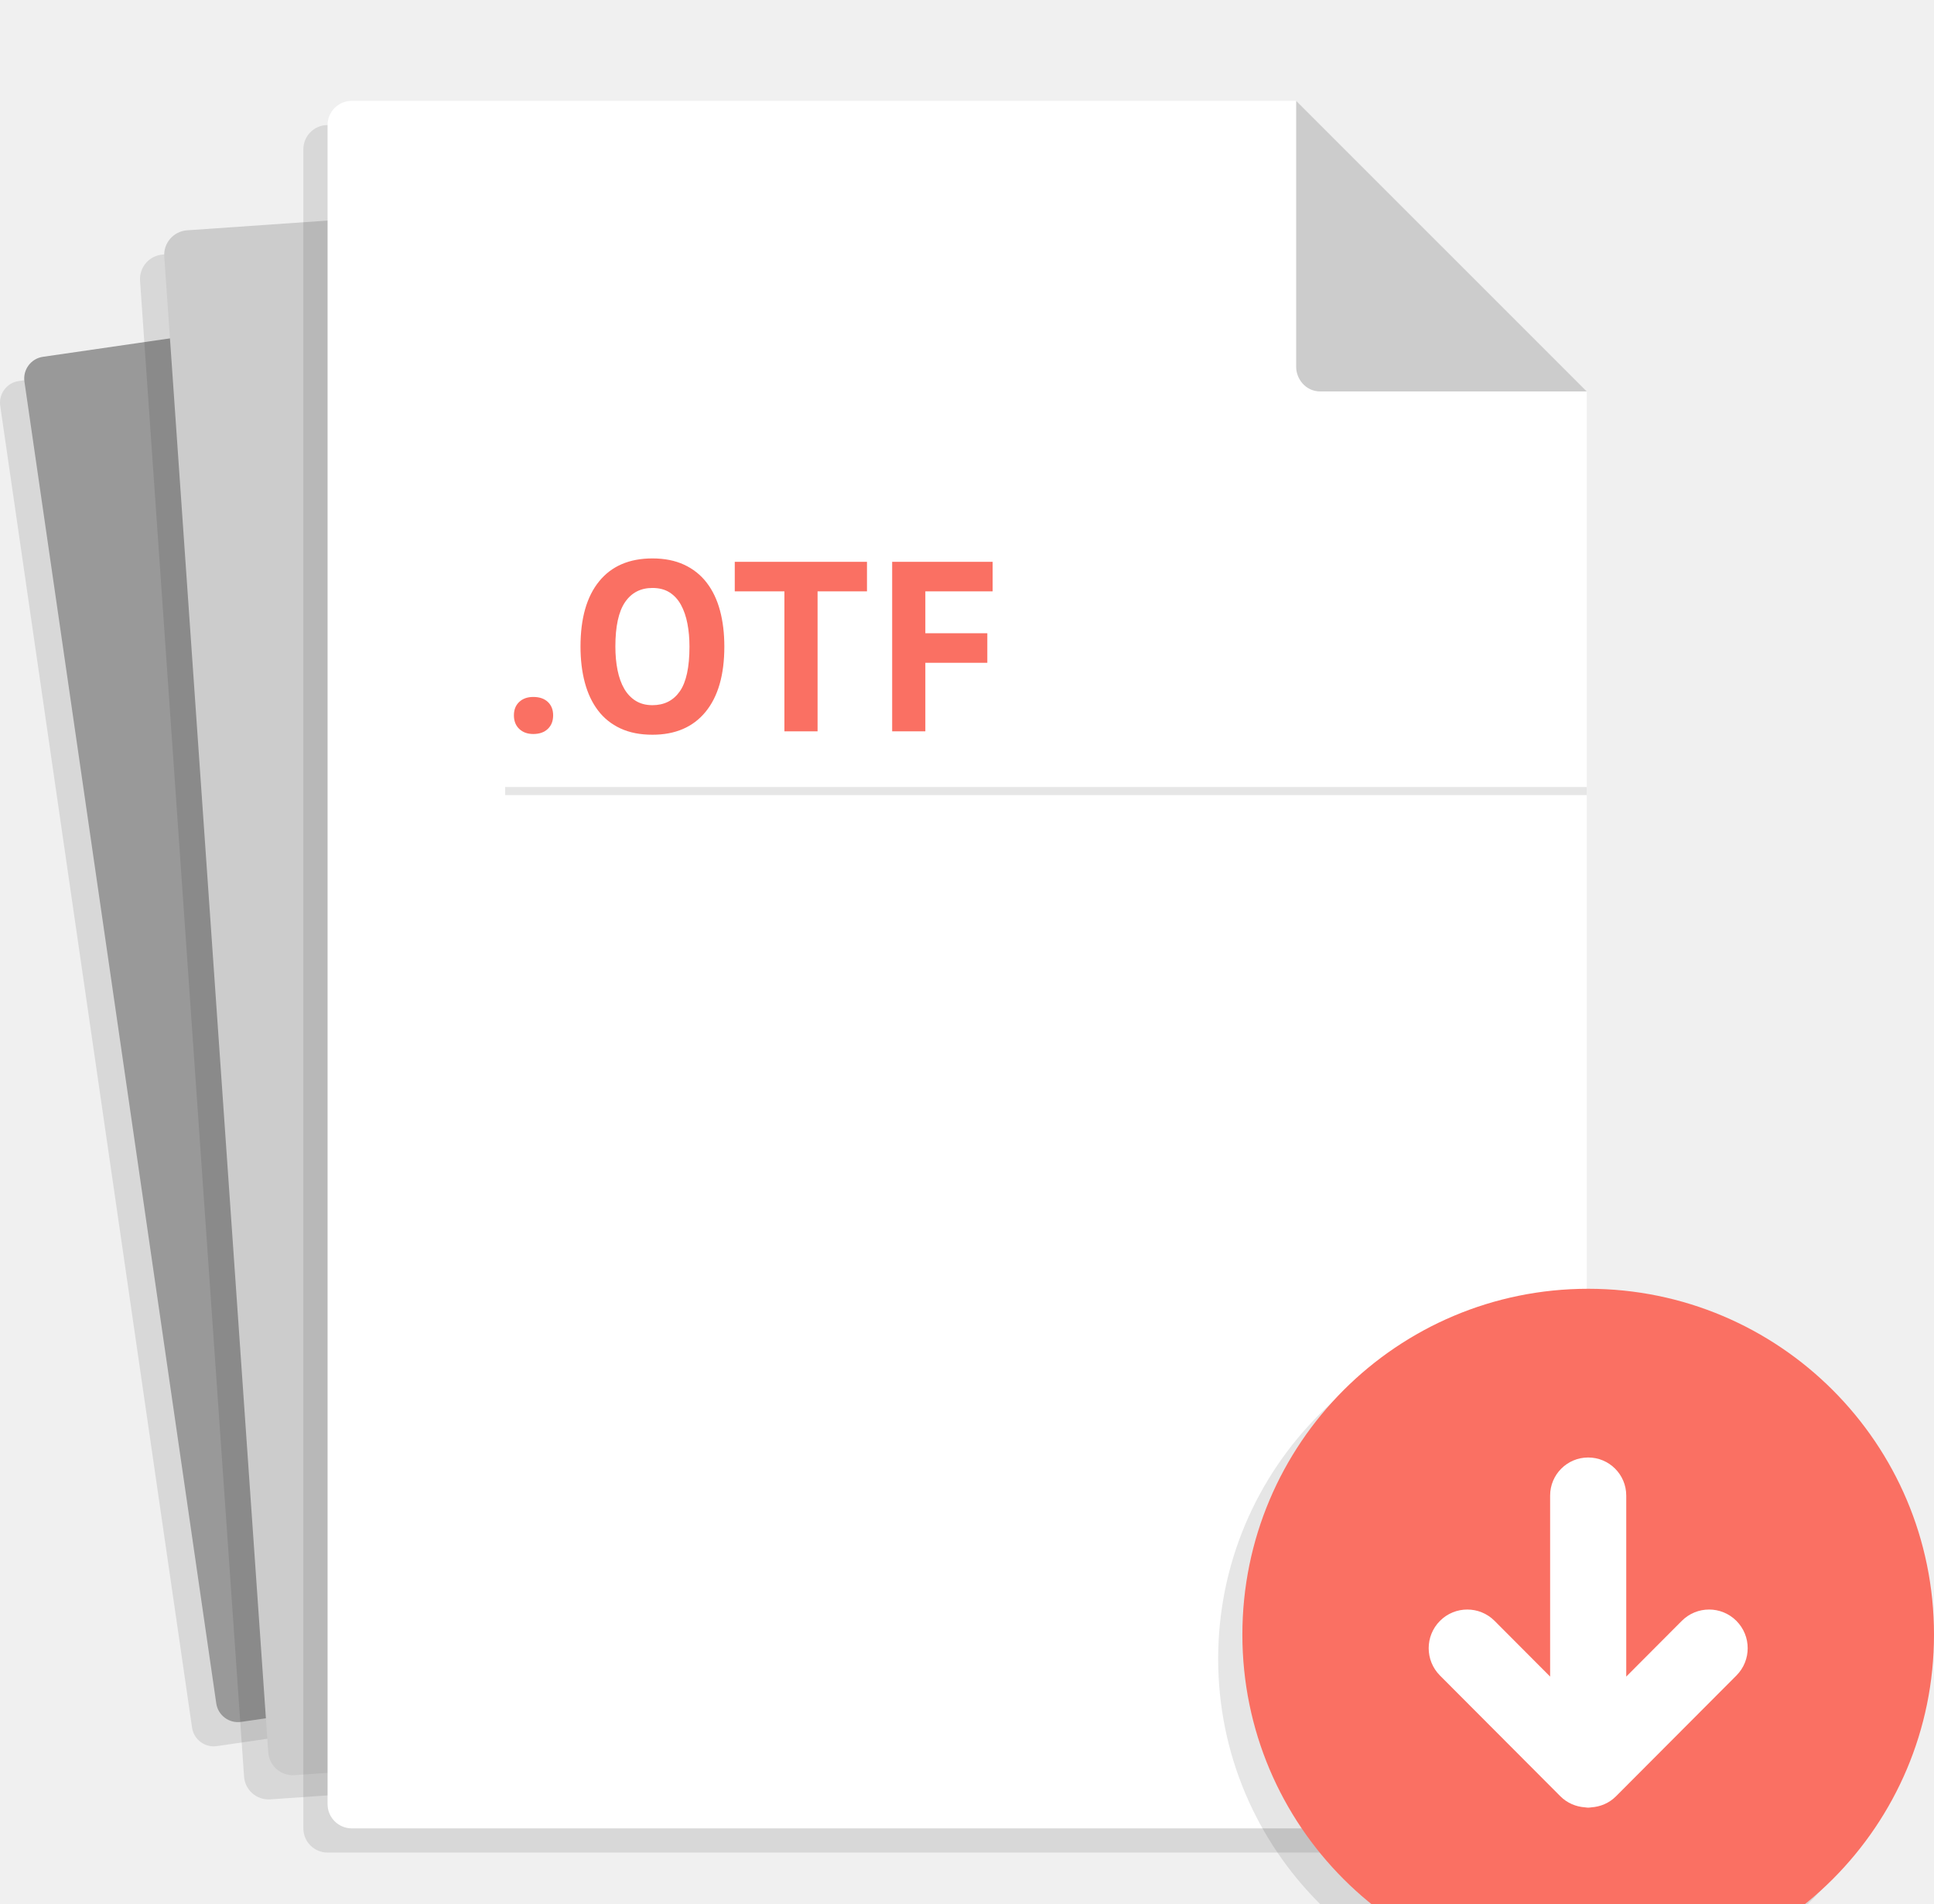
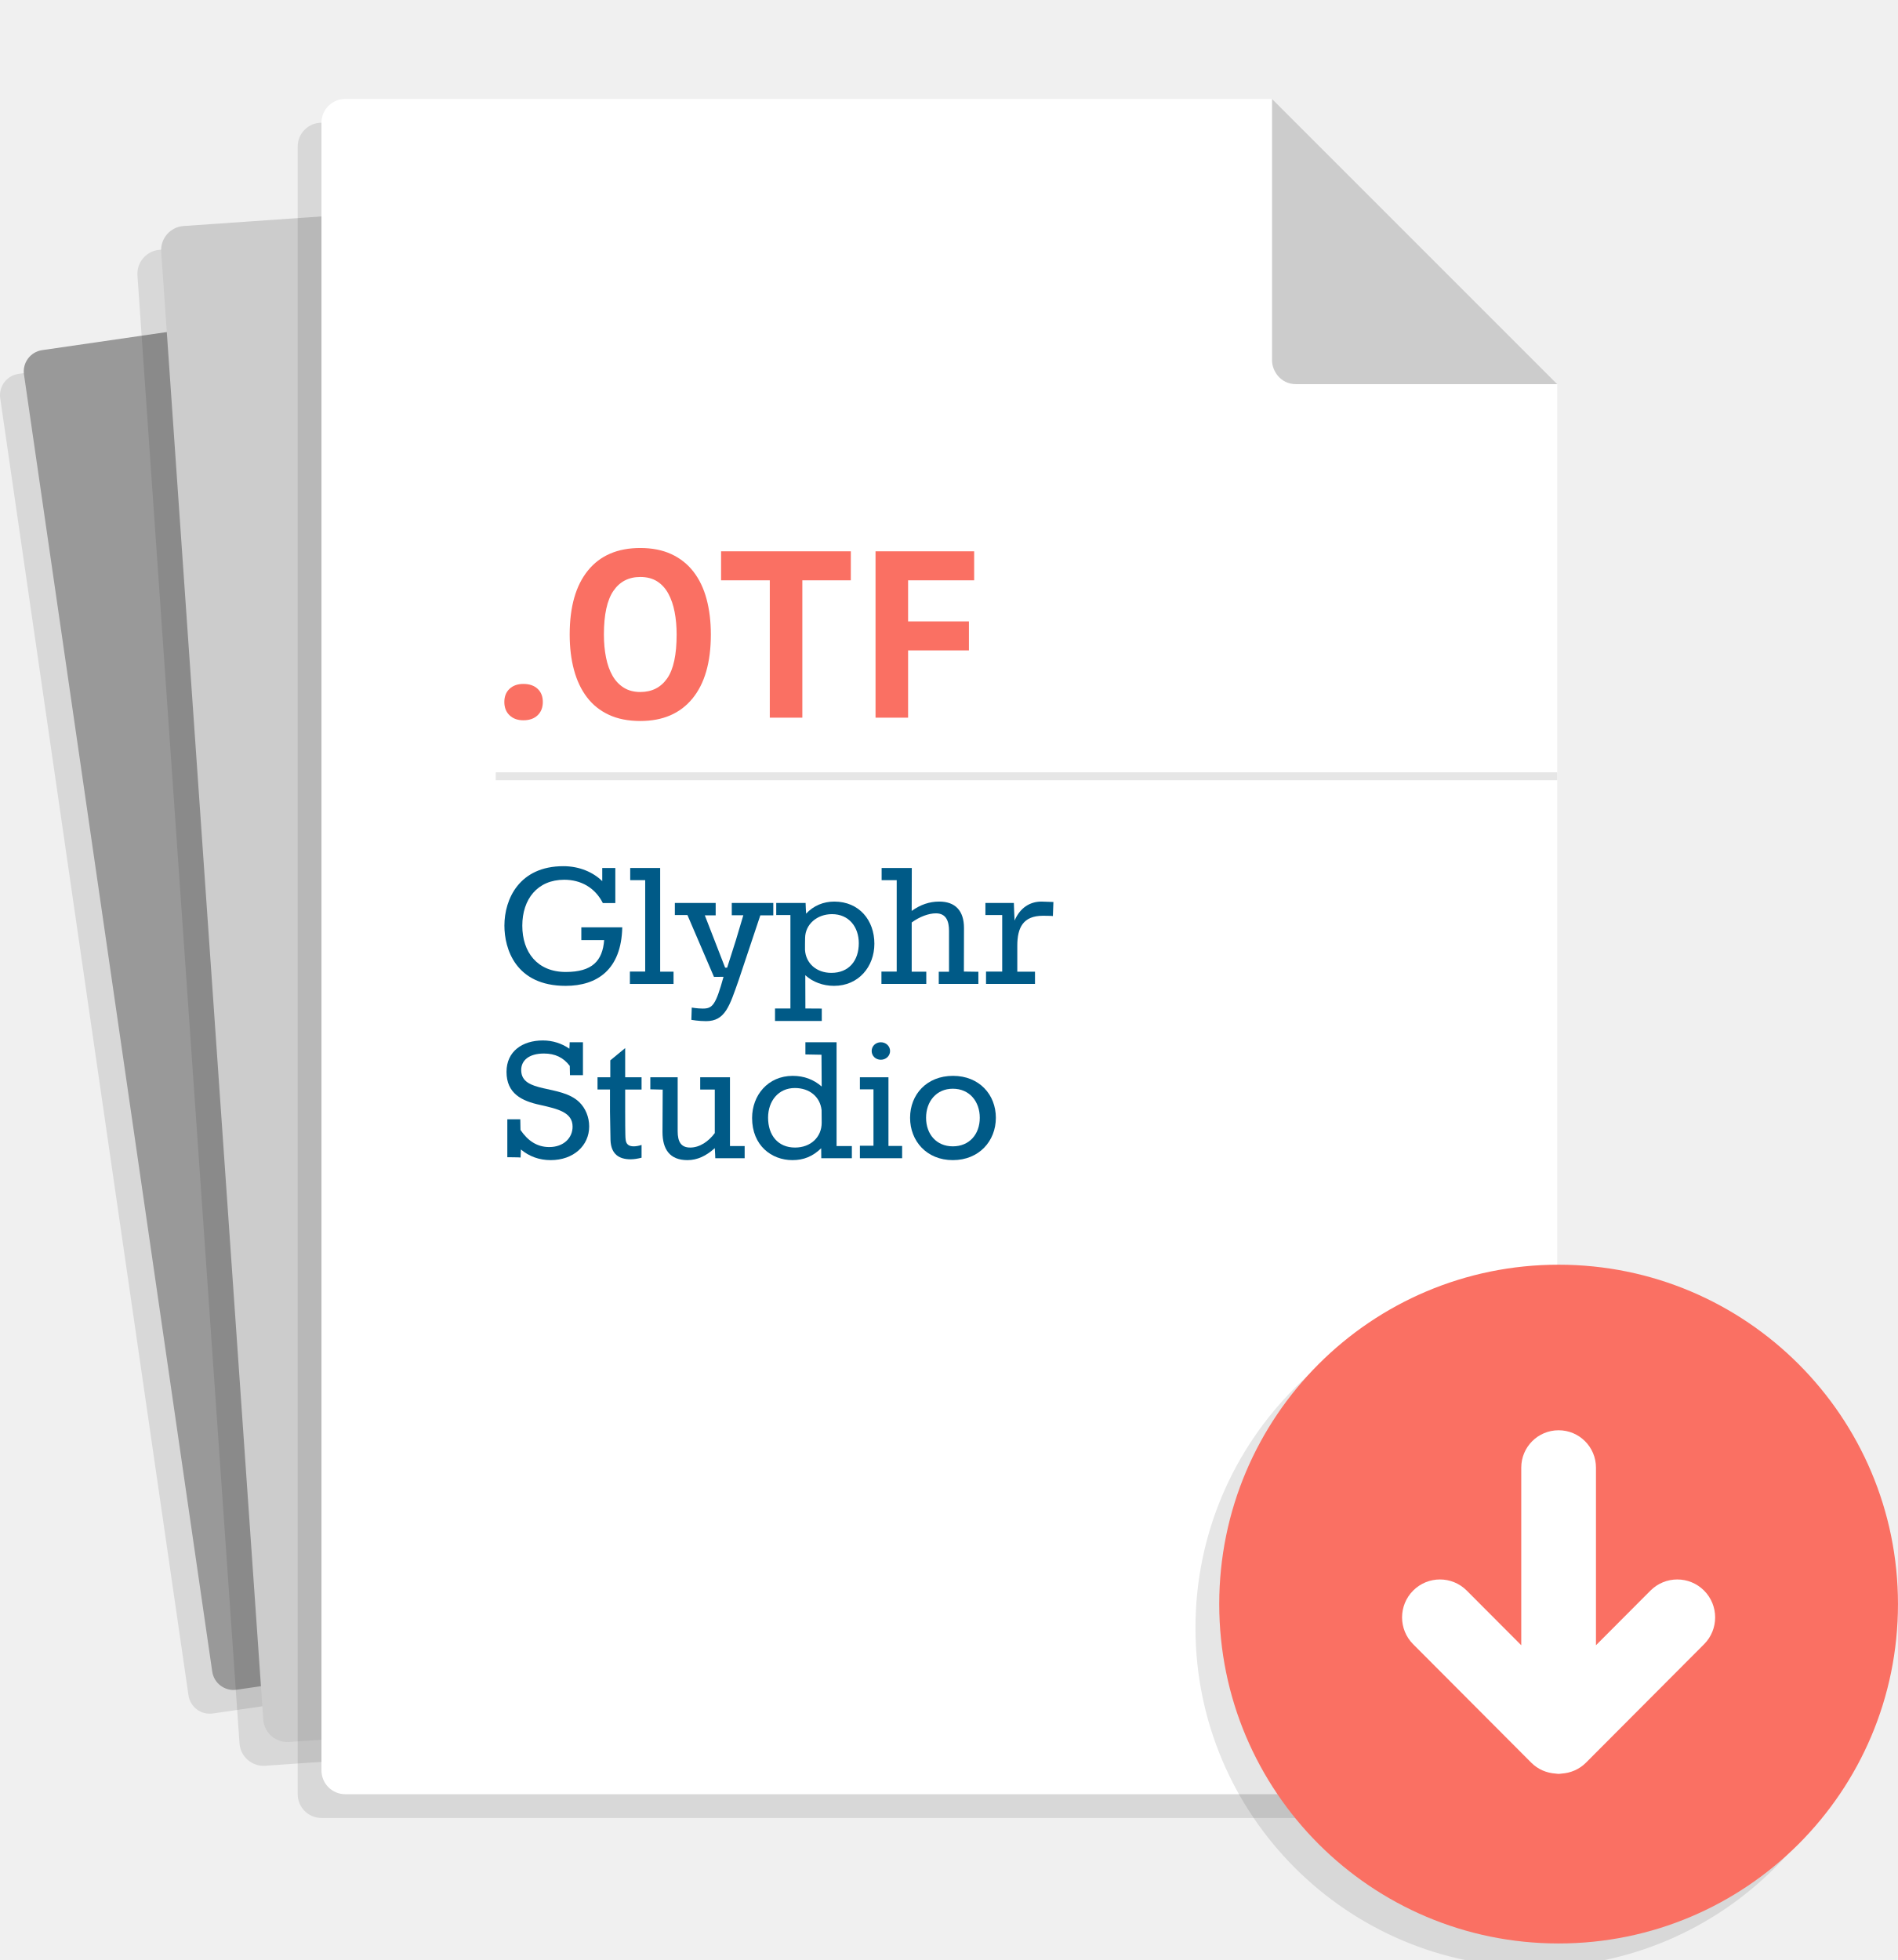
- <svg xmlns="http://www.w3.org/2000/svg" version="1.1" id="Calque_1" x="0px" y="0px" width="239.599px" height="235.842px" viewBox="0 0 239.599 235.842" enable-background="new 0 0 239.599 235.842" xml:space="preserve">
-   <defs id="defs84" />
-   <rect x="-1404.418" y="-242" display="none" fill="#3C3C3B" width="2252" height="1043" id="rect3" />
+ <svg xmlns="http://www.w3.org/2000/svg" version="1.1" id="Calque_1" x="0px" y="0px" width="239.6px" height="247.421px" viewBox="0 0 239.6 247.421" enable-background="new 0 0 239.6 247.421" xml:space="preserve">
+   <rect id="rect3" x="-1404.418" y="-242" display="none" fill="#3C3C3B" width="2252" height="1043" />
  <g id="g5" transform="translate(0,12.49163)">
-     <path enable-background="new    " d="m 136.527,185.155 c 0.215,1.482 -0.812,2.859 -2.295,3.074 L 26.866,203.811 c -1.482,0.215 -2.859,-0.812 -3.074,-2.295 L 0.028,37.782 C -0.187,36.3 0.84,34.923 2.323,34.708 L 109.69,19.126 c 1.482,-0.215 2.859,0.812 3.074,2.295 l 23.763,163.734 z" id="path7" style="opacity:0.1" />
-     <path d="m 139.527,182.155 c 0.215,1.482 -0.812,2.859 -2.295,3.074 L 29.866,200.811 c -1.482,0.215 -2.859,-0.812 -3.074,-2.295 L 3.028,34.782 C 2.813,33.3 3.84,31.923 5.323,31.708 L 112.69,16.126 c 1.482,-0.215 2.859,0.812 3.074,2.295 l 23.763,163.734 z" id="path9" style="fill:#999999" />
-     <path enable-background="new    " d="m 157.814,198.712 c 0.117,1.678 -1.149,3.132 -2.826,3.249 l -121.504,8.448 c -1.678,0.117 -3.132,-1.149 -3.249,-2.826 L 17.351,22.288 C 17.234,20.61 18.5,19.156 20.177,19.039 l 121.504,-8.448 c 1.678,-0.117 3.132,1.149 3.249,2.826 l 12.884,185.295 z" id="path11" style="opacity:0.1" />
-     <path d="m 160.814,195.712 c 0.117,1.678 -1.149,3.132 -2.826,3.249 l -121.504,8.448 c -1.678,0.117 -3.132,-1.149 -3.249,-2.826 L 20.351,19.288 C 20.234,17.61 21.5,16.156 23.177,16.039 L 144.681,7.591 c 1.678,-0.117 3.132,1.149 3.249,2.826 l 12.884,185.295 z" id="path13" style="fill:#cccccc" />
-     <path enable-background="new    " d="m 193.582,39 0,175 c 0,1.657 -1.343,3 -3,3 l -150,0 c -1.657,0 -3,-1.343 -3,-3 l 0,-208 c 0,-1.657 1.343,-3 3,-3 l 117,0" id="path15" style="opacity:0.1" />
-     <path d="m 196.582,36 0,175 c 0,1.657 -1.343,3 -3,3 l -150,0 c -1.657,0 -3,-1.343 -3,-3 l 0,-208 c 0,-1.657 1.343,-3 3,-3 l 117,0" id="path17" style="fill:#ffffff" />
-     <rect x="62.407" y="57.103" width="112.35" height="158.388" id="rect19" style="fill:none" />
-     <g enable-background="new    " id="g21">
-       <path d="m 63.667,76.123 c 0,-0.699 0.22,-1.254 0.66,-1.664 0.44,-0.41 1.02,-0.615 1.74,-0.615 0.76,0 1.36,0.205 1.8,0.615 0.44,0.41 0.66,0.965 0.66,1.664 0,0.701 -0.22,1.261 -0.66,1.681 -0.44,0.42 -1.04,0.63 -1.8,0.63 -0.72,0 -1.3,-0.21 -1.74,-0.63 -0.44,-0.42 -0.66,-0.98 -0.66,-1.681 z" id="path23" style="fill:#fa7063" />
-       <path d="m 71.917,67.604 c 0,-3.5 0.77,-6.195 2.31,-8.085 1.54,-1.89 3.739,-2.835 6.6,-2.835 1.5,0 2.81,0.26 3.93,0.78 1.12,0.52 2.05,1.26 2.79,2.22 0.74,0.96 1.29,2.11 1.65,3.45 0.36,1.34 0.54,2.83 0.54,4.47 0,3.5 -0.775,6.195 -2.325,8.085 -1.55,1.89 -3.745,2.835 -6.585,2.835 -1.52,0 -2.84,-0.26 -3.96,-0.78 -1.12,-0.52 -2.045,-1.26 -2.775,-2.22 -0.73,-0.96 -1.275,-2.109 -1.635,-3.45 -0.36,-1.341 -0.54,-2.83 -0.54,-4.47 z m 4.32,0 c 0,1.061 0.09,2.035 0.27,2.925 0.18,0.891 0.455,1.655 0.825,2.295 0.37,0.641 0.845,1.141 1.425,1.5 0.58,0.36 1.27,0.54 2.07,0.54 1.46,0 2.59,-0.569 3.39,-1.71 0.8,-1.14 1.2,-2.989 1.2,-5.55 0,-1.02 -0.085,-1.97 -0.255,-2.85 -0.17,-0.88 -0.435,-1.65 -0.795,-2.311 -0.36,-0.66 -0.83,-1.175 -1.41,-1.545 -0.581,-0.37 -1.29,-0.555 -2.13,-0.555 -1.46,0 -2.59,0.585 -3.39,1.755 -0.8,1.171 -1.2,3.006 -1.2,5.506 z" id="path25" style="fill:#fa7063" />
-       <path d="m 107.407,60.764 -6.12,0 0,17.34 -4.109,0 0,-17.34 -6.15,0 0,-3.66 16.38,0 0,3.66 z" id="path27" style="fill:#fa7063" />
-       <path d="m 110.527,57.104 12.45,0 0,3.66 -8.339,0 0,5.189 7.679,0 0,3.66 -7.679,0 0,8.49 -4.11,0 0,-20.999 z" id="path29" style="fill:#fa7063" />
+     <path id="path7" opacity="0.1" enable-background="new    " d="M136.527,185.154   c0.216,1.481-0.812,2.858-2.295,3.074L26.866,203.811c-1.482,0.215-2.859-0.812-3.074-2.295L0.028,37.782   c-0.215-1.482,0.812-2.859,2.295-3.074L109.69,19.126c1.481-0.215,2.858,0.812,3.074,2.295L136.527,185.154L136.527,185.154z" />
+     <path id="path9" fill="#999999" d="M139.527,182.154c0.216,1.481-0.812,2.858-2.295,3.074   L29.866,200.811c-1.482,0.215-2.859-0.812-3.074-2.295L3.028,34.782C2.813,33.3,3.84,31.923,5.323,31.708L112.69,16.126   c1.481-0.215,2.858,0.812,3.074,2.295L139.527,182.154L139.527,182.154z" />
+     <path id="path11" opacity="0.1" enable-background="new    " d="M157.814,198.712   c0.117,1.679-1.148,3.131-2.826,3.248l-121.504,8.45c-1.678,0.115-3.132-1.15-3.249-2.826L17.351,22.288   c-0.117-1.678,1.148-3.132,2.826-3.249l121.504-8.448c1.678-0.117,3.132,1.149,3.249,2.826L157.814,198.712z" />
+     <path id="path13" fill="#CCCCCC" d="M160.814,195.712c0.117,1.679-1.148,3.131-2.826,3.248   l-121.504,8.45c-1.678,0.115-3.132-1.15-3.249-2.826L20.351,19.288c-0.117-1.678,1.148-3.132,2.826-3.249l121.504-8.448   c1.678-0.117,3.132,1.149,3.249,2.826L160.814,195.712z" />
+     <path id="path15" opacity="0.1" enable-background="new    " d="M193.582,39v175   c0,1.656-1.344,3-3,3h-150c-1.657,0-3-1.344-3-3V6c0-1.657,1.343-3,3-3h117" />
+     <path id="path17" fill="#FFFFFF" d="M196.582,36v175c0,1.656-1.344,3-3,3h-150   c-1.657,0-3-1.344-3-3V3c0-1.657,1.343-3,3-3h117" />
+     <rect id="rect19" x="62.407" y="57.103" fill="none" width="112.35" height="158.387" />
+     <g id="g21" enable-background="new    ">
+       <path id="path23" fill="#FA7063" d="M63.667,76.123c0-0.699,0.221-1.254,0.66-1.664    s1.021-0.615,1.739-0.615c0.761,0,1.36,0.205,1.801,0.615c0.439,0.41,0.659,0.965,0.659,1.664c0,0.701-0.22,1.261-0.659,1.681    c-0.439,0.42-1.04,0.63-1.801,0.63c-0.72,0-1.3-0.21-1.739-0.63C63.887,77.384,63.667,76.824,63.667,76.123z" />
+       <path id="path25" fill="#FA7063" d="M71.917,67.604c0-3.5,0.771-6.195,2.311-8.085    s3.738-2.835,6.601-2.835c1.5,0,2.811,0.26,3.93,0.78c1.12,0.52,2.051,1.26,2.79,2.22c0.74,0.96,1.29,2.11,1.649,3.45    c0.36,1.34,0.54,2.83,0.54,4.47c0,3.5-0.774,6.195-2.324,8.085c-1.551,1.89-3.745,2.835-6.585,2.835    c-1.521,0-2.841-0.26-3.96-0.78c-1.12-0.52-2.045-1.26-2.775-2.22c-0.729-0.96-1.274-2.109-1.635-3.45    C72.097,70.733,71.917,69.244,71.917,67.604z M76.237,67.604c0,1.061,0.091,2.035,0.271,2.925    c0.181,0.891,0.455,1.655,0.825,2.295c0.37,0.641,0.845,1.141,1.425,1.5c0.58,0.36,1.271,0.54,2.07,0.54    c1.46,0,2.59-0.569,3.39-1.71c0.801-1.14,1.2-2.989,1.2-5.55c0-1.02-0.085-1.97-0.255-2.85s-0.436-1.65-0.795-2.311    c-0.36-0.66-0.83-1.175-1.41-1.545c-0.581-0.37-1.29-0.555-2.13-0.555c-1.46,0-2.591,0.585-3.391,1.755    C76.637,63.269,76.237,65.104,76.237,67.604z" />
+       <path id="path27" fill="#FA7063" d="M107.407,60.764h-6.12v17.34h-4.108v-17.34h-6.15v-3.66    h16.381L107.407,60.764L107.407,60.764z" />
+       <path id="path29" fill="#FA7063" d="M110.527,57.104h12.45v3.66h-8.339v5.189h7.679v3.66h-7.679    v8.49h-4.11L110.527,57.104L110.527,57.104z" />
    </g>
-     <g enable-background="new    " id="g31" />
-     <g enable-background="new    " id="g41" />
-     <g enable-background="new    " id="g53" />
-     <line stroke-miterlimit="10" x1="62.582" y1="85.5" x2="196.582" y2="85.5" id="line63" style="fill:none;stroke:#e6e6e6;stroke-miterlimit:10" />
-     <path d="M 170.582,0" id="path69" style="fill:#ffffff" />
-     <path d="m 160.582,0 36,36 c 0,0 -30.178,0 -33,0 -1.902,0 -3,-1.643 -3,-3 0,-1.356 0,-33 0,-33 z" id="path71" style="fill:#cccccc" />
+     <g id="g31" enable-background="new    ">
+ 	</g>
+     <g id="g41" enable-background="new    ">
+ 	</g>
+     <g id="g53" enable-background="new    ">
+ 	</g>
+     <line id="line63" fill="none" stroke="#E6E6E6" stroke-miterlimit="10" x1="62.582" y1="85.5" x2="196.582" y2="85.5" />
+     <path id="path69" fill="#FFFFFF" d="M170.582,0" />
+     <path id="path71" fill="#CCCCCC" d="M160.582,0l36,36c0,0-30.179,0-33,0c-1.901,0-3-1.643-3-3   C160.582,31.644,160.582,0,160.582,0z" />
    <g id="g73">
-       <circle enable-background="new    " cx="193.757" cy="193" r="42.842" id="circle75" style="opacity:0.1" />
-       <circle cx="196.757" cy="190" r="42.842" id="circle77" style="fill:#fa7063" />
+       <circle id="circle75" opacity="0.1" enable-background="new    " cx="193.757" cy="193" r="42.842" />
+       <circle id="circle77" fill="#FA7063" cx="196.757" cy="190" r="42.842" />
      <g id="Download">
-         <path d="m 193.31,210.025 c 0.85,0.852 1.942,1.295 3.054,1.371 0.132,0.011 0.259,0.04 0.393,0.04 0.133,0 0.259,-0.028 0.389,-0.039 1.114,-0.075 2.207,-0.519 3.058,-1.372 l 14.913,-14.956 c 1.867,-1.87 1.867,-4.903 0,-6.774 -1.867,-1.871 -4.894,-1.871 -6.762,0 l -6.883,6.903 0,-22.425 c 0,-2.604 -2.111,-4.715 -4.715,-4.715 -2.604,0 -4.715,2.111 -4.715,4.715 l 0,22.425 -6.883,-6.903 c -1.867,-1.871 -4.895,-1.871 -6.762,0 -1.867,1.87 -1.867,4.903 0,6.774 l 14.913,14.956 z" id="path80" style="fill:#ffffff" />
+         <path id="path80" fill="#FFFFFF" d="M193.31,210.025c0.851,0.852,1.941,1.295,3.054,1.371     c0.133,0.01,0.26,0.039,0.394,0.039s0.26-0.027,0.39-0.039c1.114-0.074,2.207-0.519,3.059-1.371l14.913-14.957     c1.866-1.869,1.866-4.902,0-6.773c-1.867-1.871-4.895-1.871-6.763,0l-6.883,6.902v-22.424c0-2.604-2.111-4.715-4.716-4.715     s-4.715,2.11-4.715,4.715v22.424l-6.883-6.902c-1.867-1.871-4.896-1.871-6.763,0s-1.867,4.902,0,6.773L193.31,210.025     L193.31,210.025z" />
      </g>
    </g>
  </g>
+   <rect x="62.825" y="109.57" fill="none" width="103.198" height="90.708" />
+   <g enable-background="new    ">
+     <path fill="#005A87" d="M76.028,111.233v-1.663h1.65V114h-1.574c-0.99-1.955-2.78-2.945-4.875-2.945   c-3.377,0-5.294,2.45-5.294,5.802c0,3.339,1.892,5.84,5.484,5.84c3.352,0,4.646-1.409,4.85-4.024h-2.882v-1.612h5.167   c-0.114,5.332-3.161,7.389-7.147,7.389c-6.335,0-7.731-4.697-7.731-7.604c0-3.364,1.892-7.503,7.439-7.503   C73.172,109.341,74.911,110.128,76.028,111.233z" />
+     <path fill="#005A87" d="M79.519,122.646h1.93v-5.802v-5.738h-1.892v-1.536h3.783v13.089h1.688v1.549h-5.51V122.646z" />
+     <path fill="#005A87" d="M87.276,128.74l0.051-1.549c0,0,0.711,0.127,1.396,0.127c1.219,0,1.625-0.432,2.615-4.012l-1.206,0.013   l-3.352-7.808h-1.587v-1.523h5.154v1.562h-1.371l2.564,6.602h0.254l1.092-3.428l0.952-3.187h-1.46v-1.549h5.243v1.562h-1.638   l-2.742,8.201c-1.143,3.225-1.676,5.154-4.113,5.154C88.177,128.905,87.276,128.74,87.276,128.74z" />
+     <path fill="#005A87" d="M97.839,127.305h1.942v-5.929v-5.865h-1.79v-1.523h3.707c0,0,0.051,1.346,0.063,1.346   c0.939-1.003,2.184-1.523,3.555-1.523c3.161,0,5.065,2.374,5.065,5.319c0,2.907-2.006,5.319-5.091,5.319   c-1.371,0-2.679-0.47-3.631-1.346c0,0.292,0.013,4.202,0.013,4.202l2.069,0.013v1.562h-5.903V127.305z M108.414,119.066   c0-2.069-1.27-3.669-3.377-3.669c-1.904,0-3.364,1.282-3.402,2.983c-0.013,0.025-0.013,1.498-0.013,1.523   c0.102,1.701,1.447,2.907,3.326,2.907C107.157,122.811,108.414,121.275,108.414,119.066z" />
+     <path fill="#005A87" d="M111.27,122.646h1.93v-5.764v-5.776h-1.904v-1.536h3.809c0,0-0.013,5.04-0.013,5.421   c1.117-0.8,2.247-1.181,3.479-1.181c2.019,0,3.123,1.155,3.123,3.339c0,0.165-0.012,5.497-0.012,5.497l1.828,0.025v1.536h-5.002   v-1.536h1.295v-5.167c0-1.168-0.33-2.209-1.65-2.209c-0.914,0-2.057,0.419-3.06,1.155v6.208h1.841v1.549h-5.662V122.646z" />
+     <path fill="#005A87" d="M124.474,122.646h2.043v-7.135h-2.119v-1.523h3.592c0,0,0.064,1.993,0.09,2.222   c0.686-1.625,1.955-2.399,3.389-2.399c0.191,0,1.512,0.051,1.512,0.051l-0.064,1.777c-0.037-0.025-1.117-0.038-1.244-0.038   c-2.5,0-3.25,1.473-3.25,3.783v3.275h2.234v1.549h-6.182V122.646z" />
+   </g>
+   <g enable-background="new    ">
+     <path fill="#005A87" d="M65.758,145.103c-0.013,0-0.025,1.016-0.038,1.016c-0.051-0.025-1.676-0.038-1.676-0.038v-4.786h1.638   c0,0,0.025,1.206,0.025,1.346c0.939,1.384,2.107,2.158,3.631,2.158c1.803,0,2.945-1.143,2.945-2.577   c0-1.803-1.841-2.234-4.101-2.742c-2.311-0.495-4.24-1.435-4.24-4.177c0-2.603,2.031-3.961,4.583-3.961   c1.231,0,2.387,0.368,3.352,1.041c0.013,0.013,0.038-0.812,0.038-0.812h1.676v4.151h-1.638c0,0-0.025-1.016-0.025-1.168   c-0.8-1.054-1.841-1.562-3.263-1.562c-1.892,0-2.869,0.876-2.869,2.082c0,2.983,4.964,1.79,7.312,4.037   c0.812,0.774,1.27,1.917,1.27,3.085c0,2.412-1.968,4.253-4.862,4.253C68.068,146.449,66.799,145.979,65.758,145.103z" />
+     <path fill="#005A87" d="M75.431,135.988h1.612v-2.133l1.879-1.549v3.682h2.069v1.549h-2.069v2.704c0,0.521,0,3.352,0.051,3.529   c0.038,0.698,0.432,0.939,1.028,0.939c0.292,0,0.635-0.063,0.99-0.178v1.612c-0.444,0.114-0.939,0.203-1.371,0.203   c-1.46,0-2.488-0.635-2.552-2.438c0,0-0.063-3.072-0.063-3.567v-2.806h-1.574V135.988z" />
+     <path fill="#005A87" d="M90.234,144.938c-1.104,0.99-2.209,1.511-3.453,1.511c-2.234,0-3.148-1.371-3.148-3.555   c0-0.203,0.025-5.345,0.025-5.345l-1.562-0.038v-1.523h3.453v6.817c0,1.32,0.419,2.057,1.587,2.057   c1.181,0,2.311-0.762,3.098-1.828v-5.497h-1.841v-1.549h3.758v8.684h1.854v1.536h-3.707   C90.298,146.208,90.26,145.154,90.234,144.938z" />
+     <path fill="#005A87" d="M105.608,131.57v13.102h1.93v1.536h-3.859l-0.013-1.257c-1.079,1.041-2.222,1.498-3.631,1.498   c-2.628,0-5.091-1.841-5.091-5.319c0-2.869,2.006-5.319,5.129-5.319c1.447,0,2.653,0.47,3.656,1.346   c0-0.305-0.025-4.012-0.025-4.012l-2.031-0.038v-1.536H105.608z M103.729,141.726c0-0.063-0.013-1.536-0.013-1.587   c-0.178-1.663-1.498-2.793-3.377-2.793c-2.069,0-3.377,1.638-3.377,3.745c0,2.209,1.244,3.771,3.402,3.771   C102.345,144.862,103.729,143.542,103.729,141.726z" />
+     <path fill="#005A87" d="M108.553,144.633h1.714v-7.122h-1.714v-1.523h3.605v8.671h1.727v1.549h-5.332V144.633z M111.194,131.57   c0.647,0,1.168,0.482,1.168,1.104s-0.521,1.104-1.168,1.104s-1.155-0.482-1.155-1.104S110.547,131.57,111.194,131.57z" />
+     <path fill="#005A87" d="M114.888,141.104c0-2.933,2.095-5.294,5.421-5.294c3.301,0,5.408,2.361,5.408,5.294   s-2.121,5.345-5.434,5.345C116.983,146.449,114.888,144.037,114.888,141.104z M123.687,141.104c0-2.069-1.309-3.669-3.403-3.669   c-2.069,0-3.377,1.6-3.377,3.669s1.308,3.605,3.377,3.605C122.378,144.709,123.687,143.173,123.687,141.104z" />
+   </g>
</svg>
